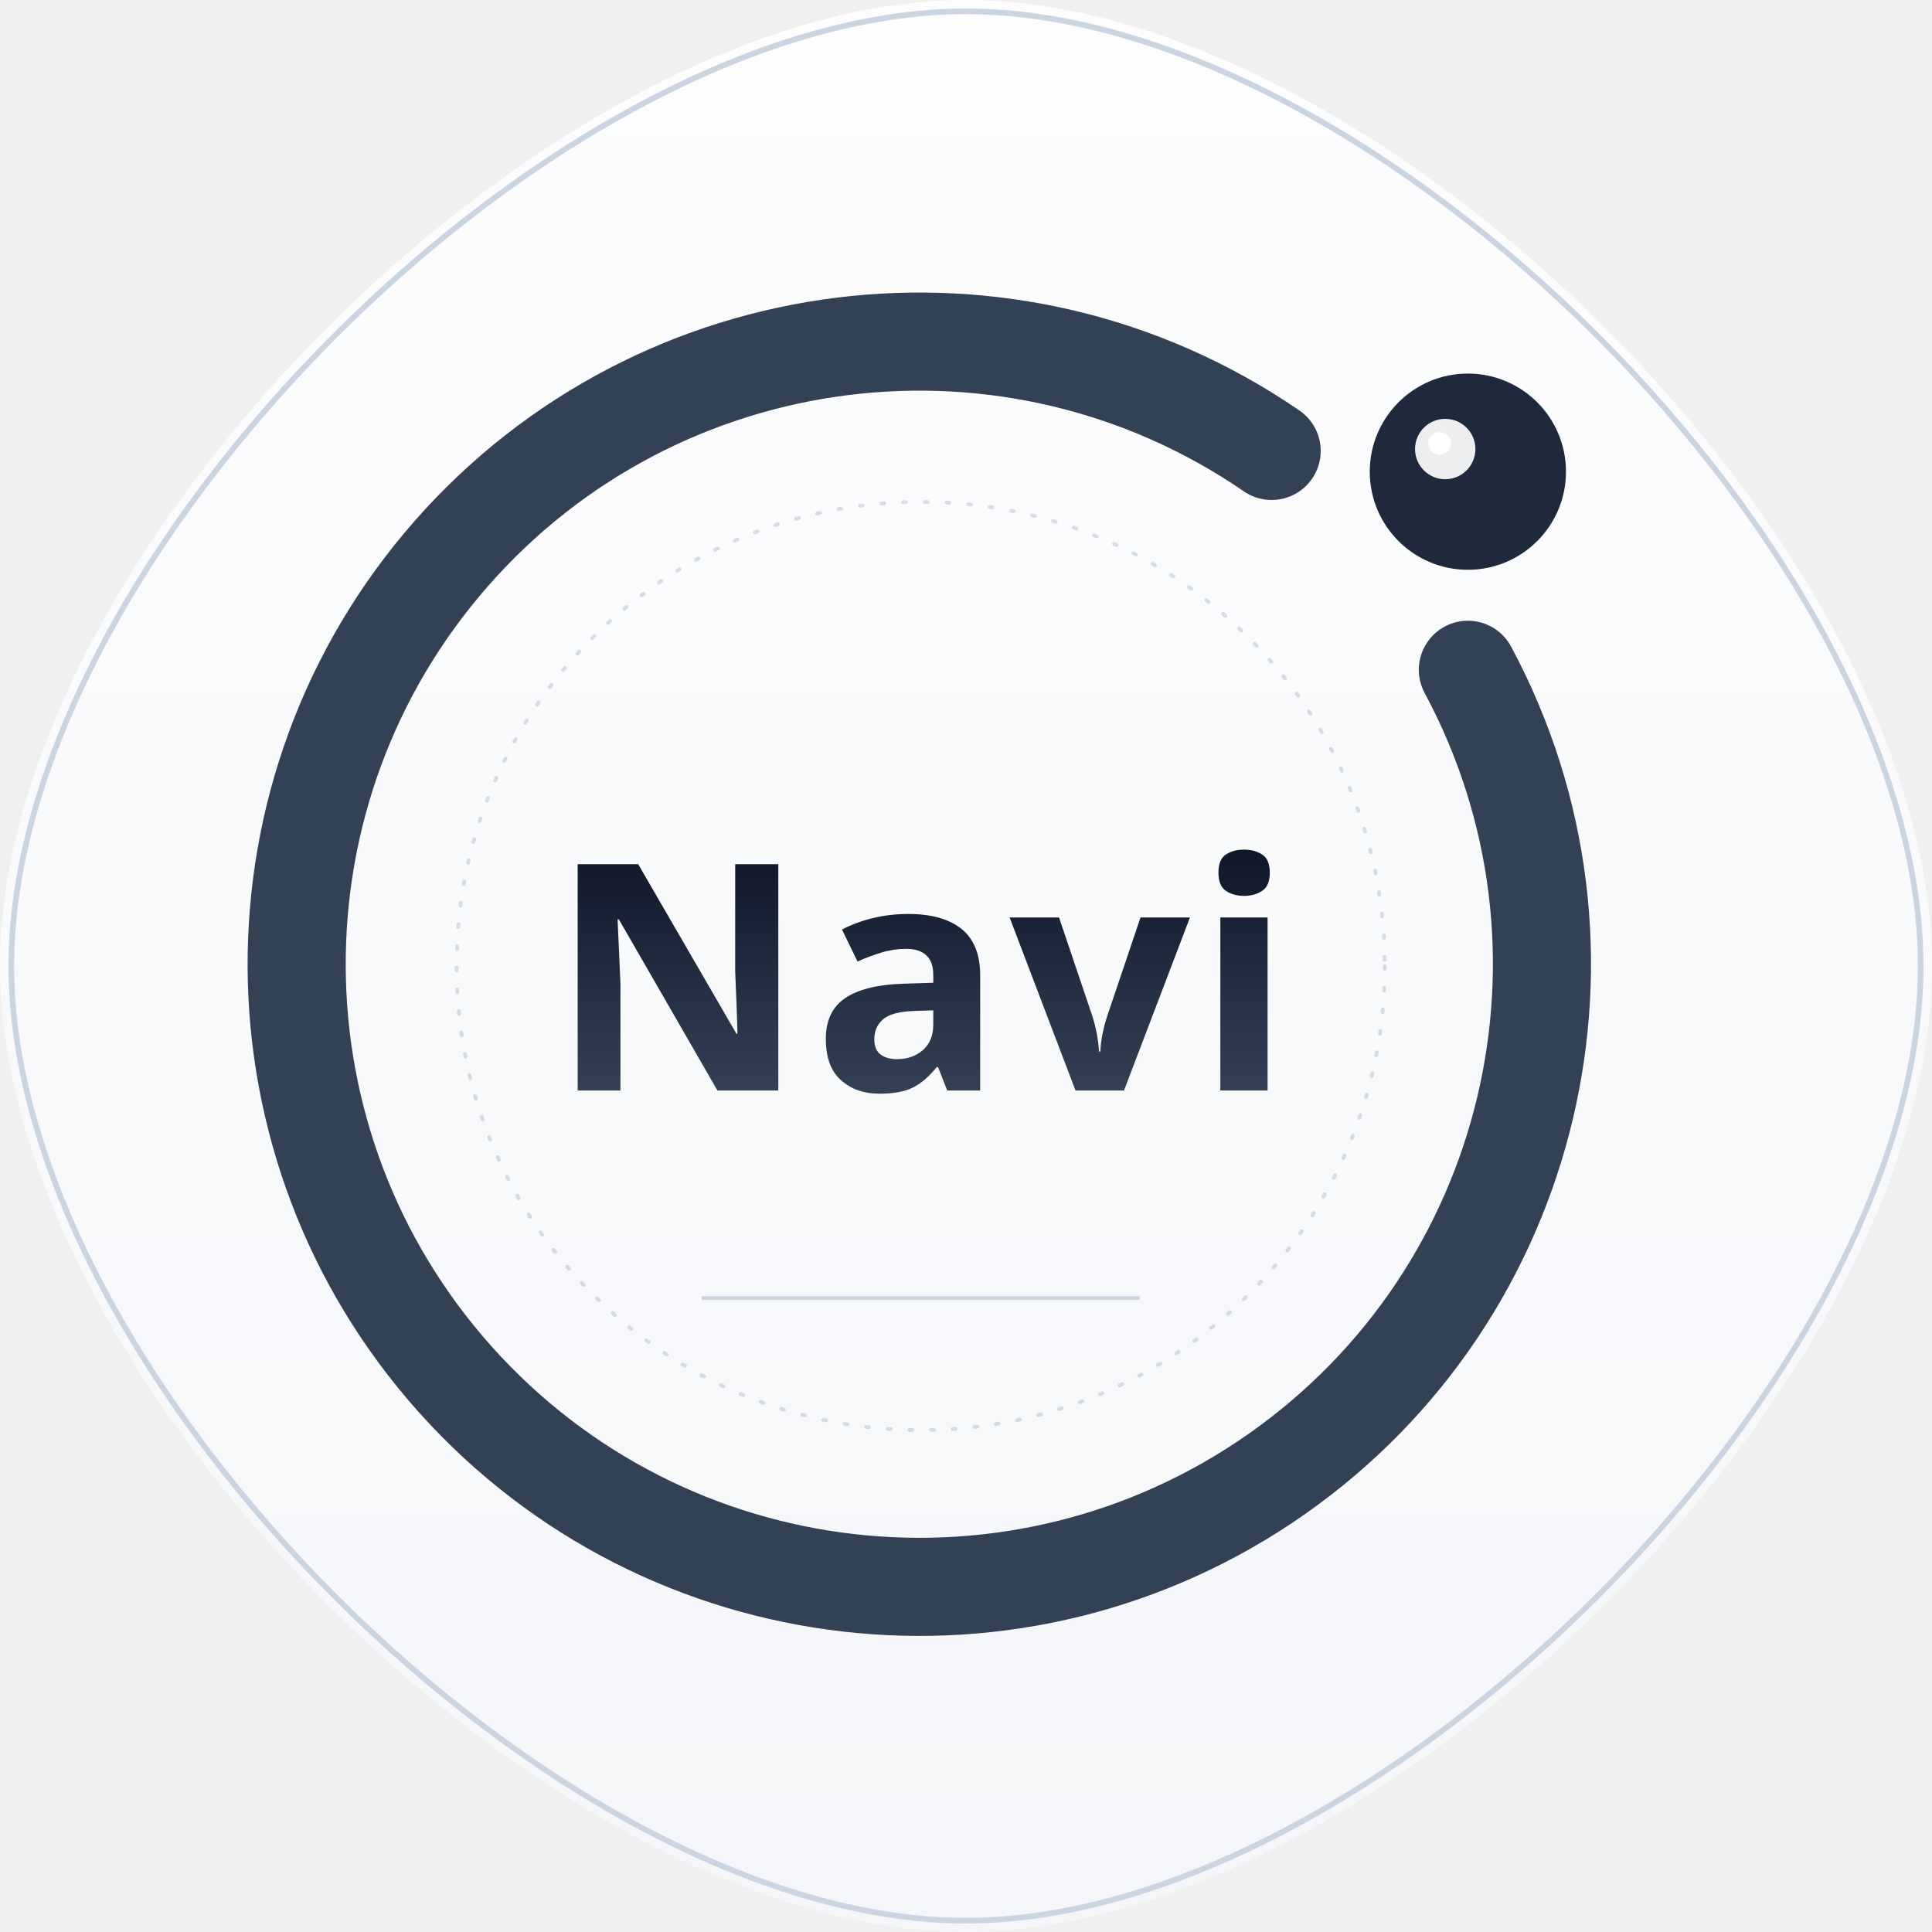
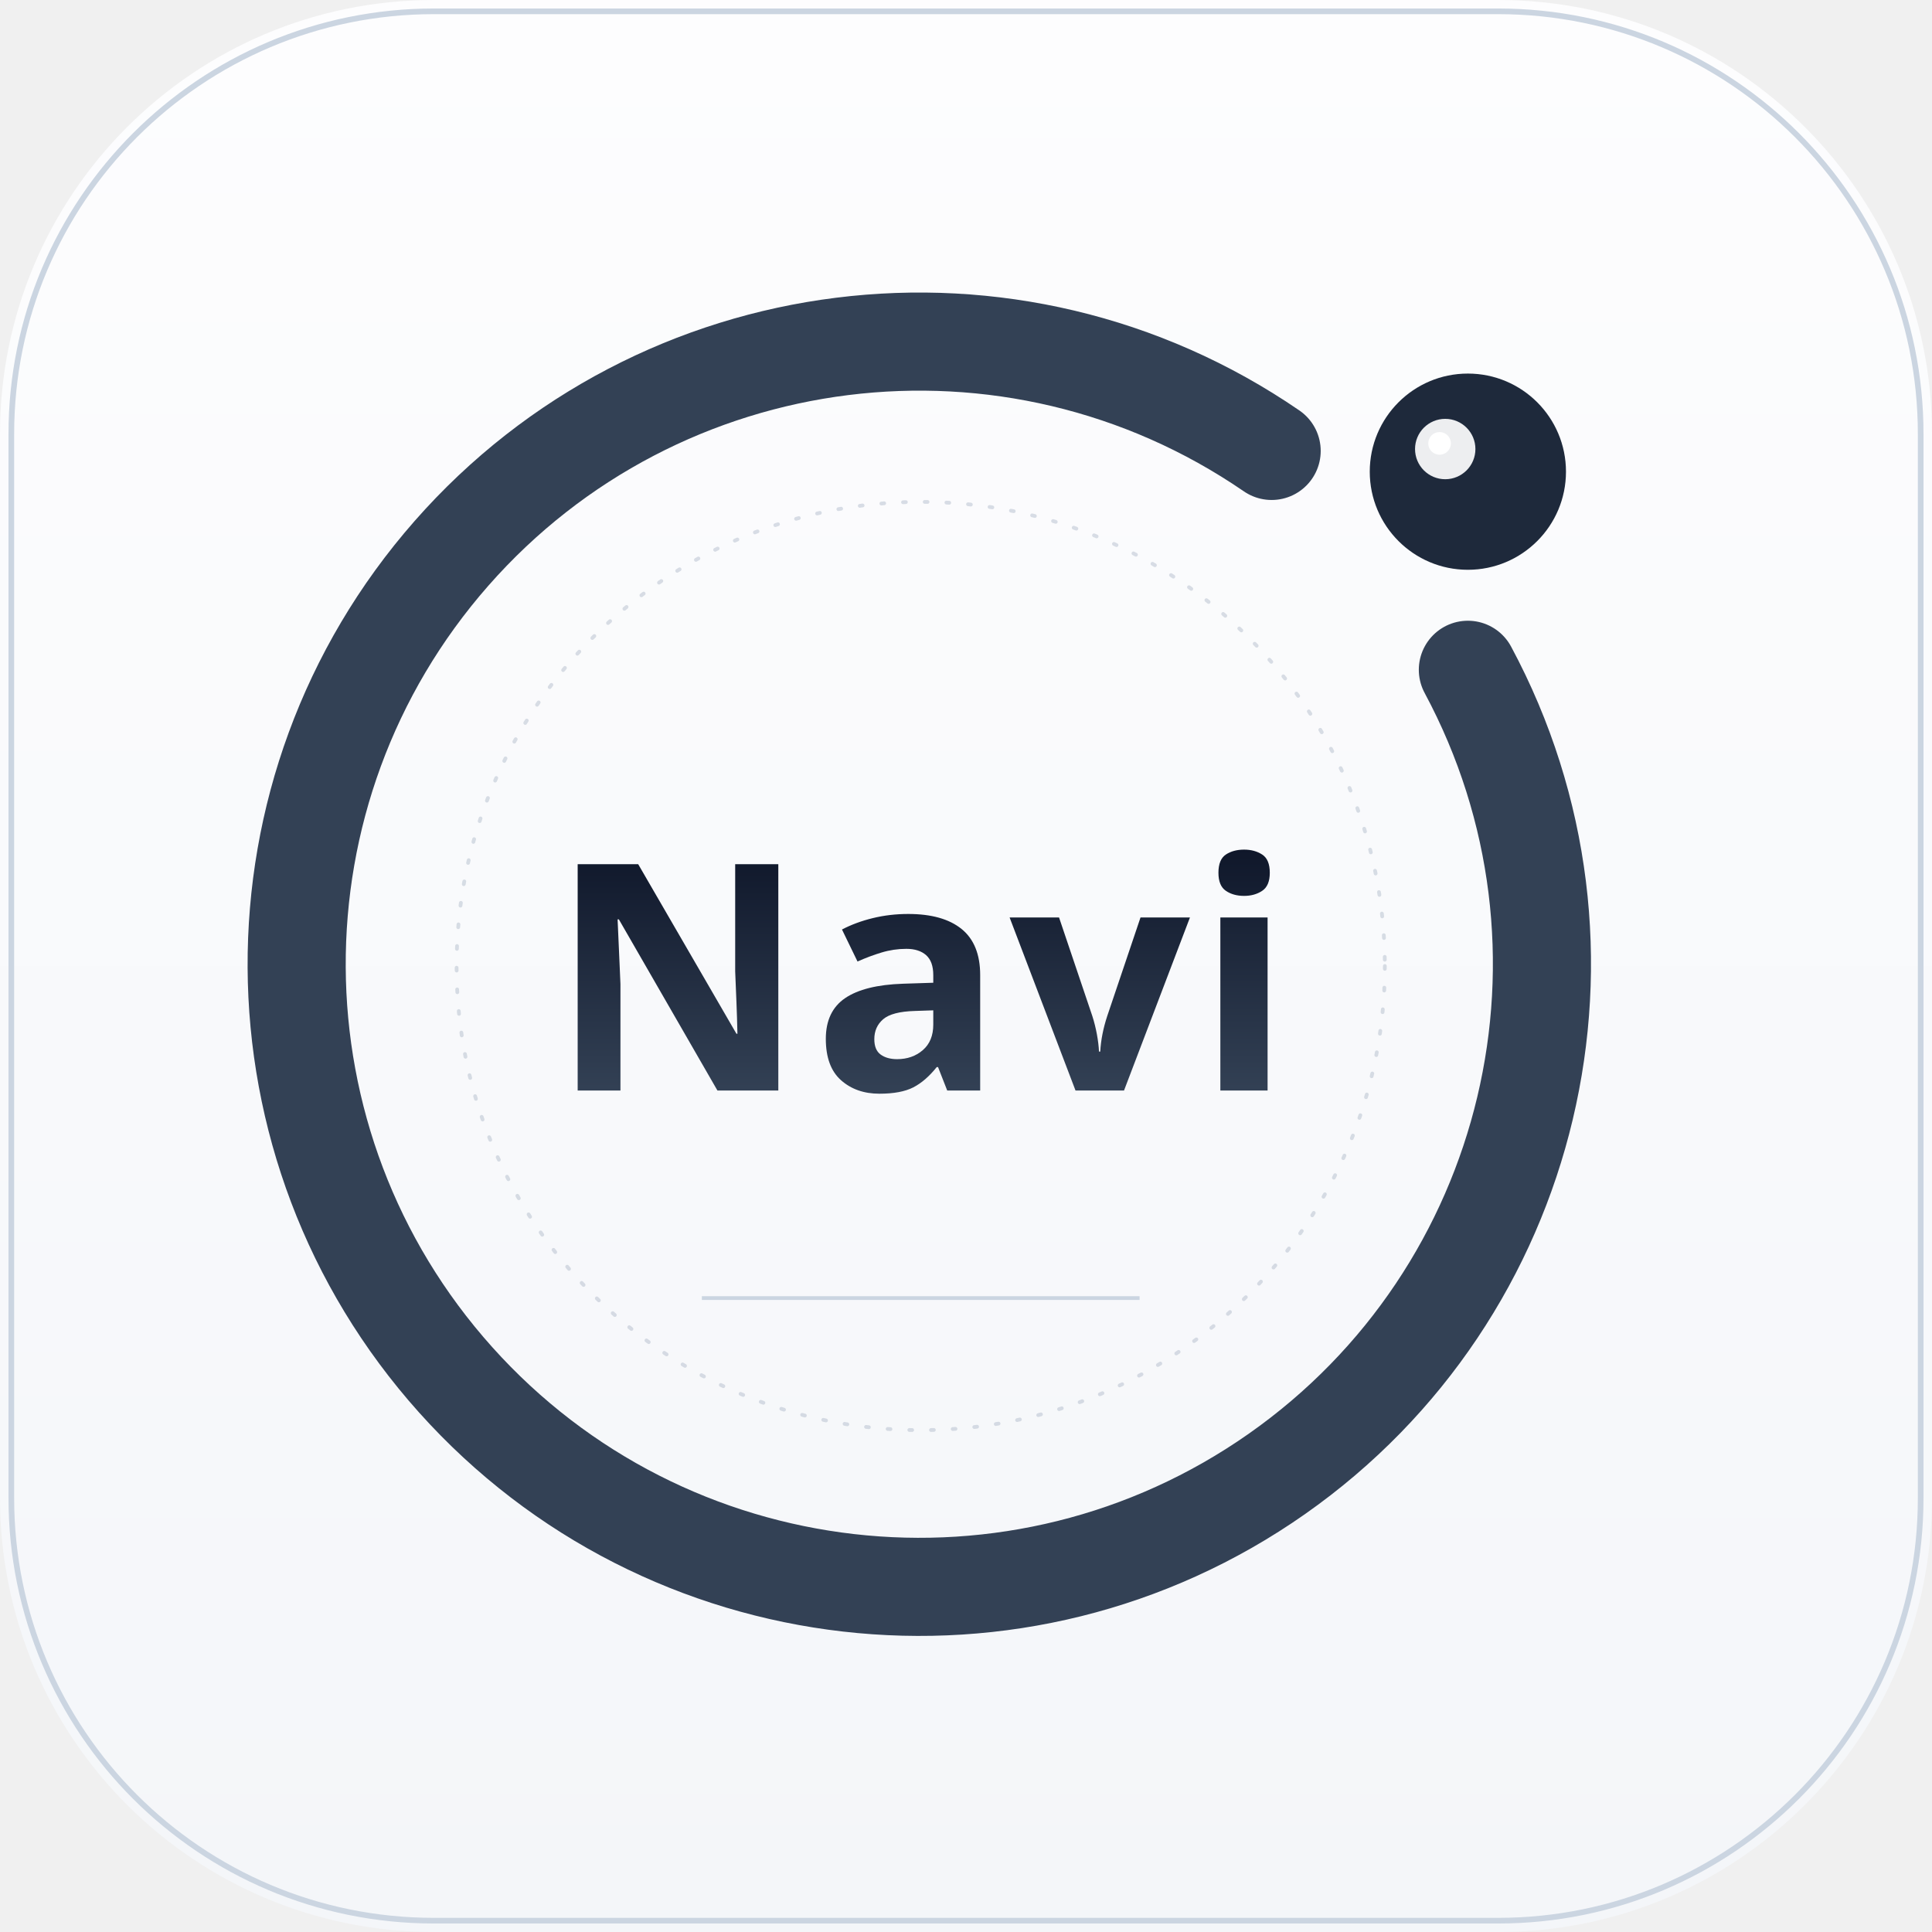
<svg xmlns="http://www.w3.org/2000/svg" viewBox="0 0 1024 1024" width="1024" height="1024" role="img" aria-labelledby="b1t b1d">
  <defs>
    <clipPath id="tile">
-       <path d="M 512,0 C 731.85,0 1024,292.15 1024,512 C 1024,731.85 731.85,1024 512,1024 C 292.15,1024 0,731.85 0,512 C 0,292.15 292.15,0 512,0 Z" />
+       <rect x="0" y="0" width="1024" height="1024" rx="230" />
    </clipPath>
    <linearGradient id="bg" x1="0" y1="0" x2="0" y2="1024" gradientUnits="userSpaceOnUse">
      <stop offset="0%" stop-color="#FDFDFE" />
      <stop offset="100%" stop-color="#F4F6F9" />
    </linearGradient>
    <linearGradient id="text" x1="0" y1="0" x2="0" y2="1" gradientUnits="objectBoundingBox">
      <stop offset="0%" stop-color="#0F172A" />
      <stop offset="100%" stop-color="#334155" />
    </linearGradient>
  </defs>
  <g clip-path="url(#tile)">
    <rect width="1024" height="1024" fill="url(#bg)" />
    <circle cx="488" cy="512" r="246" fill="none" stroke="#94A3B8" stroke-opacity="0.35" stroke-width="2" stroke-dasharray="1.5 10" stroke-linecap="round" />
    <path d="M 674 239 A 330 330 0 1 0 778 355" fill="none" stroke="#334155" stroke-width="52" stroke-linecap="round" />
    <circle cx="778" cy="250" r="52" fill="#1E293B" />
    <circle cx="766" cy="238" r="16" fill="#FFFFFF" opacity="0.92" />
    <circle cx="763" cy="235" r="6" fill="#FFFFFF" />
    <text x="488" y="578" text-anchor="middle" font-family="'Smiley Sans','PingFang SC',system-ui,sans-serif" font-size="168" font-weight="700" fill="url(#text)" letter-spacing="3">Navi</text>
    <line x1="372" y1="688" x2="604" y2="688" stroke="#CBD5E1" stroke-width="2" />
  </g>
-   <path d="M 512,6 C 728.85,6 1018,295.15 1018,512 C 1018,728.85 728.85,1018 512,1018 C 295.15,1018 6,728.85 6,512 C 6,295.15 295.15,6 512,6 Z" fill="none" stroke="#CBD5E1" stroke-width="3" />
+   <rect x="6" y="6" width="1012" height="1012" rx="224" fill="none" stroke="#CBD5E1" stroke-width="3" />
</svg>
